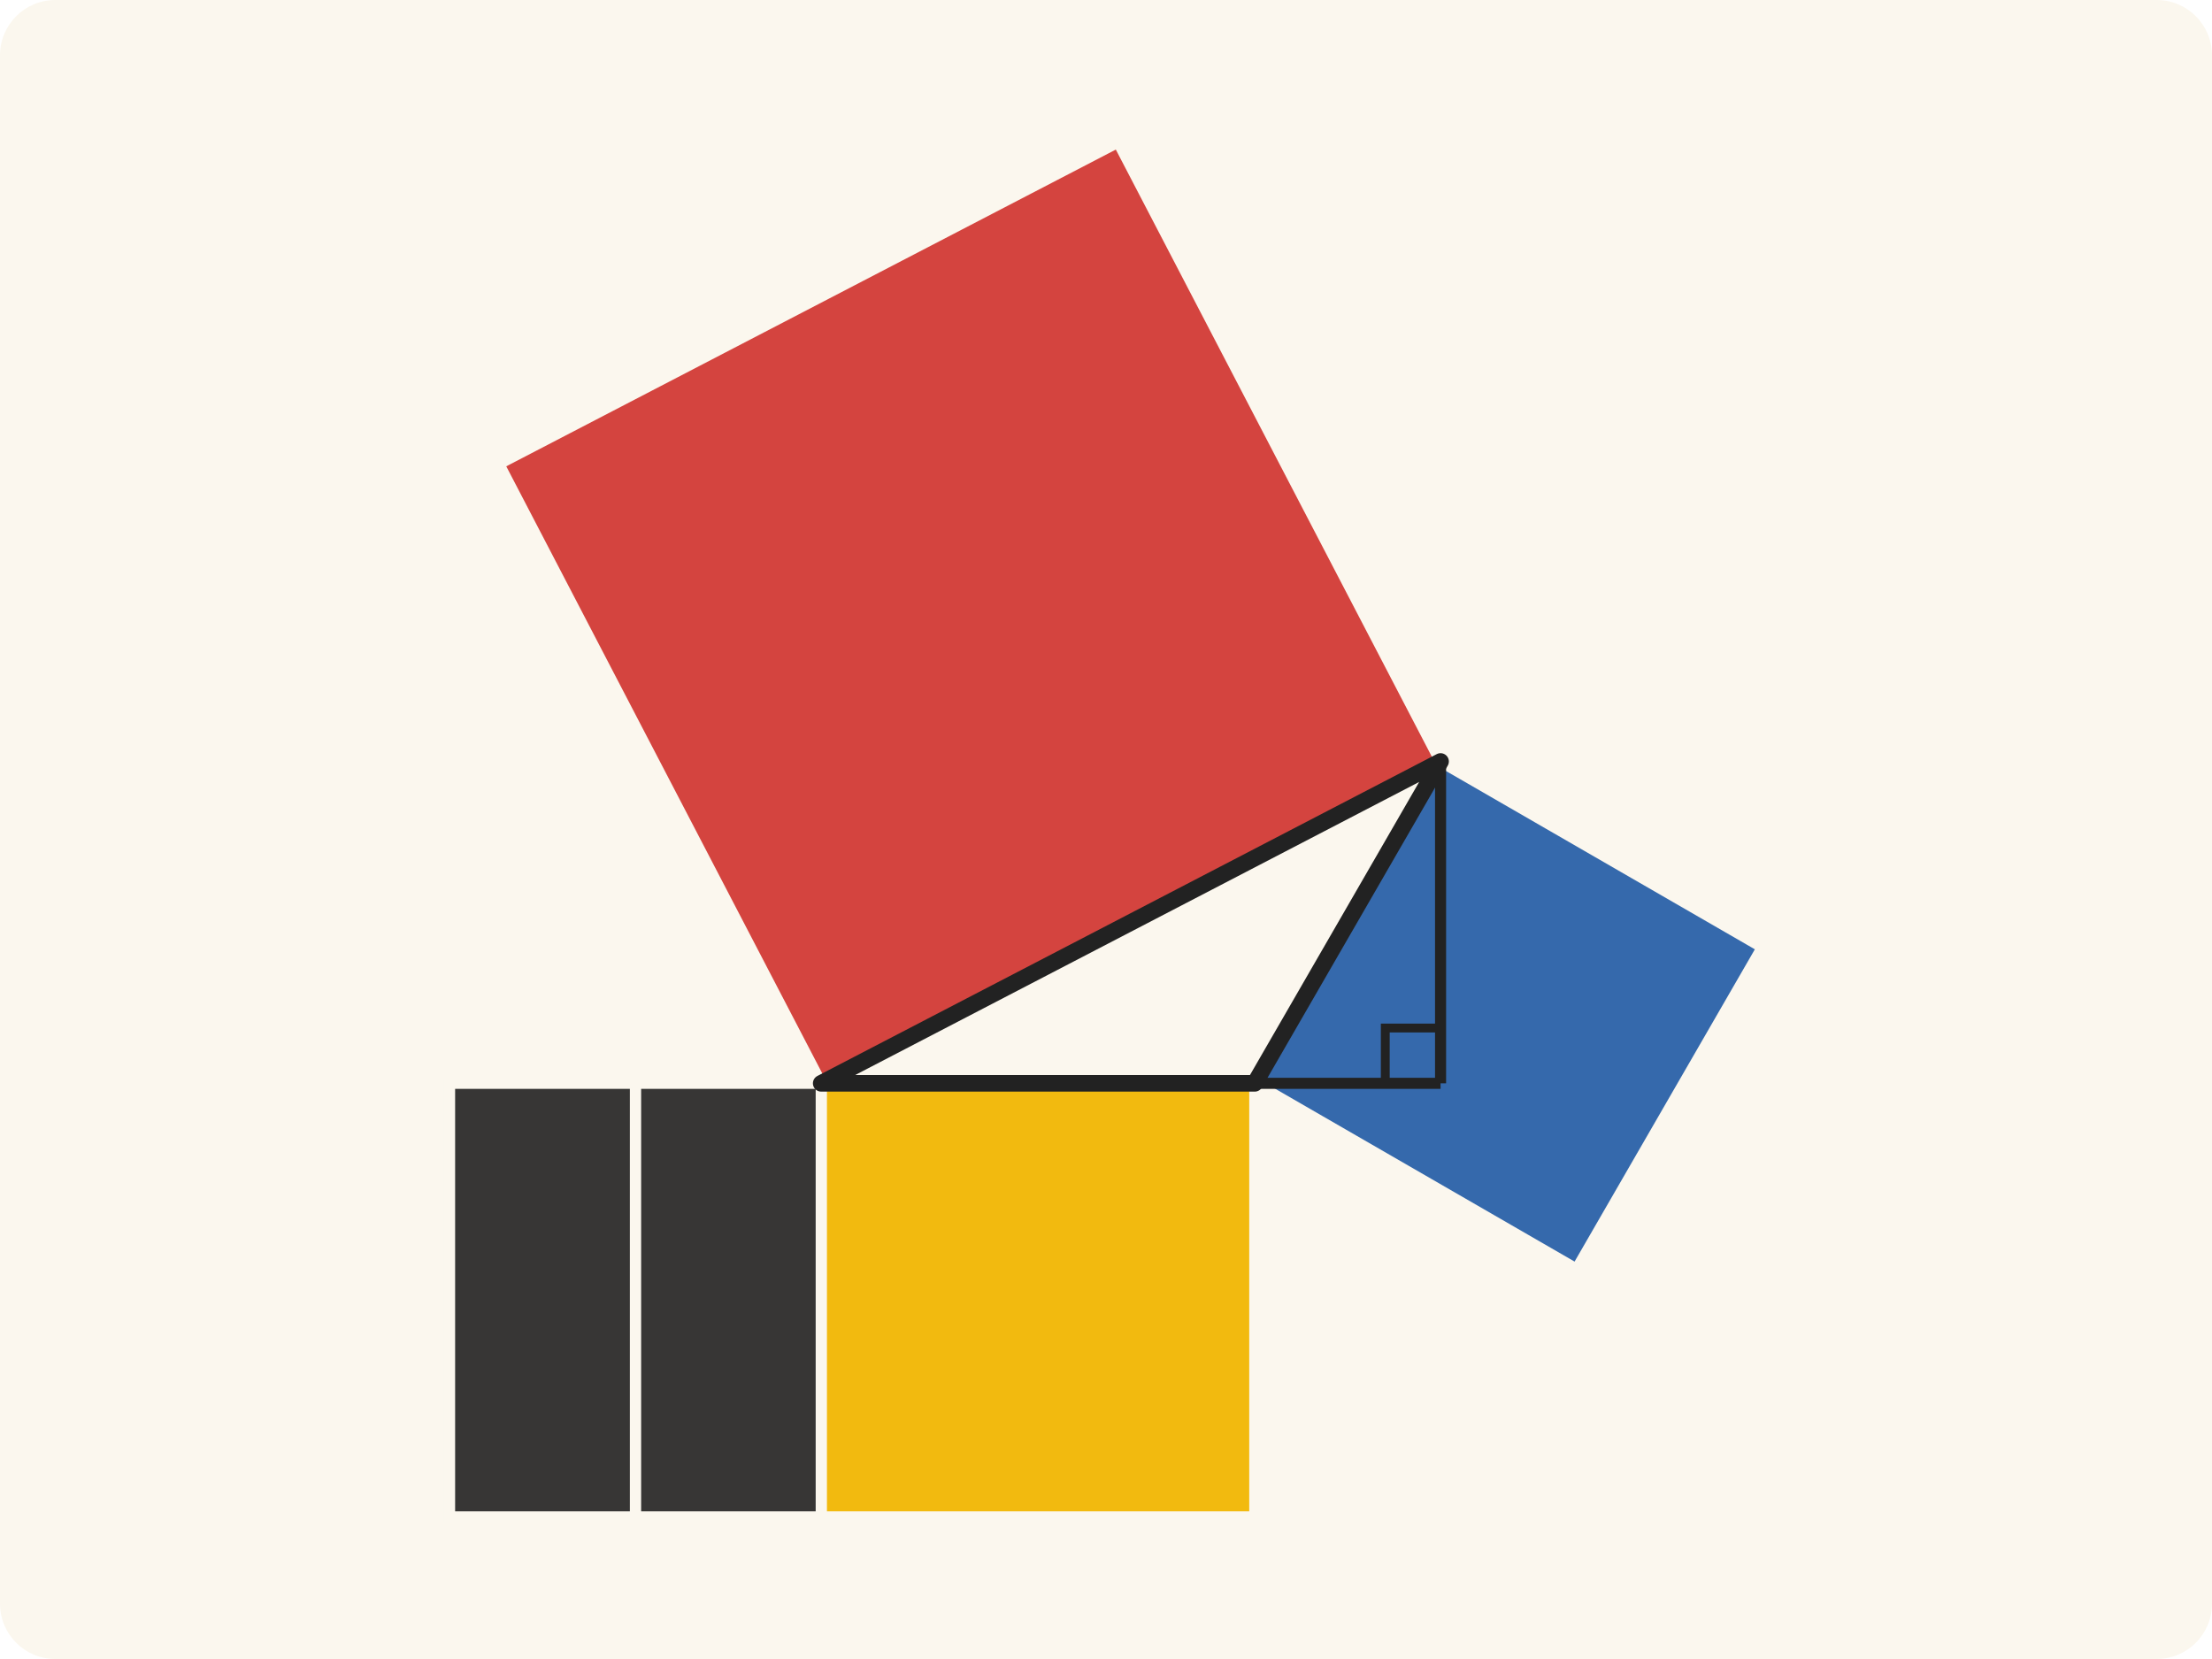
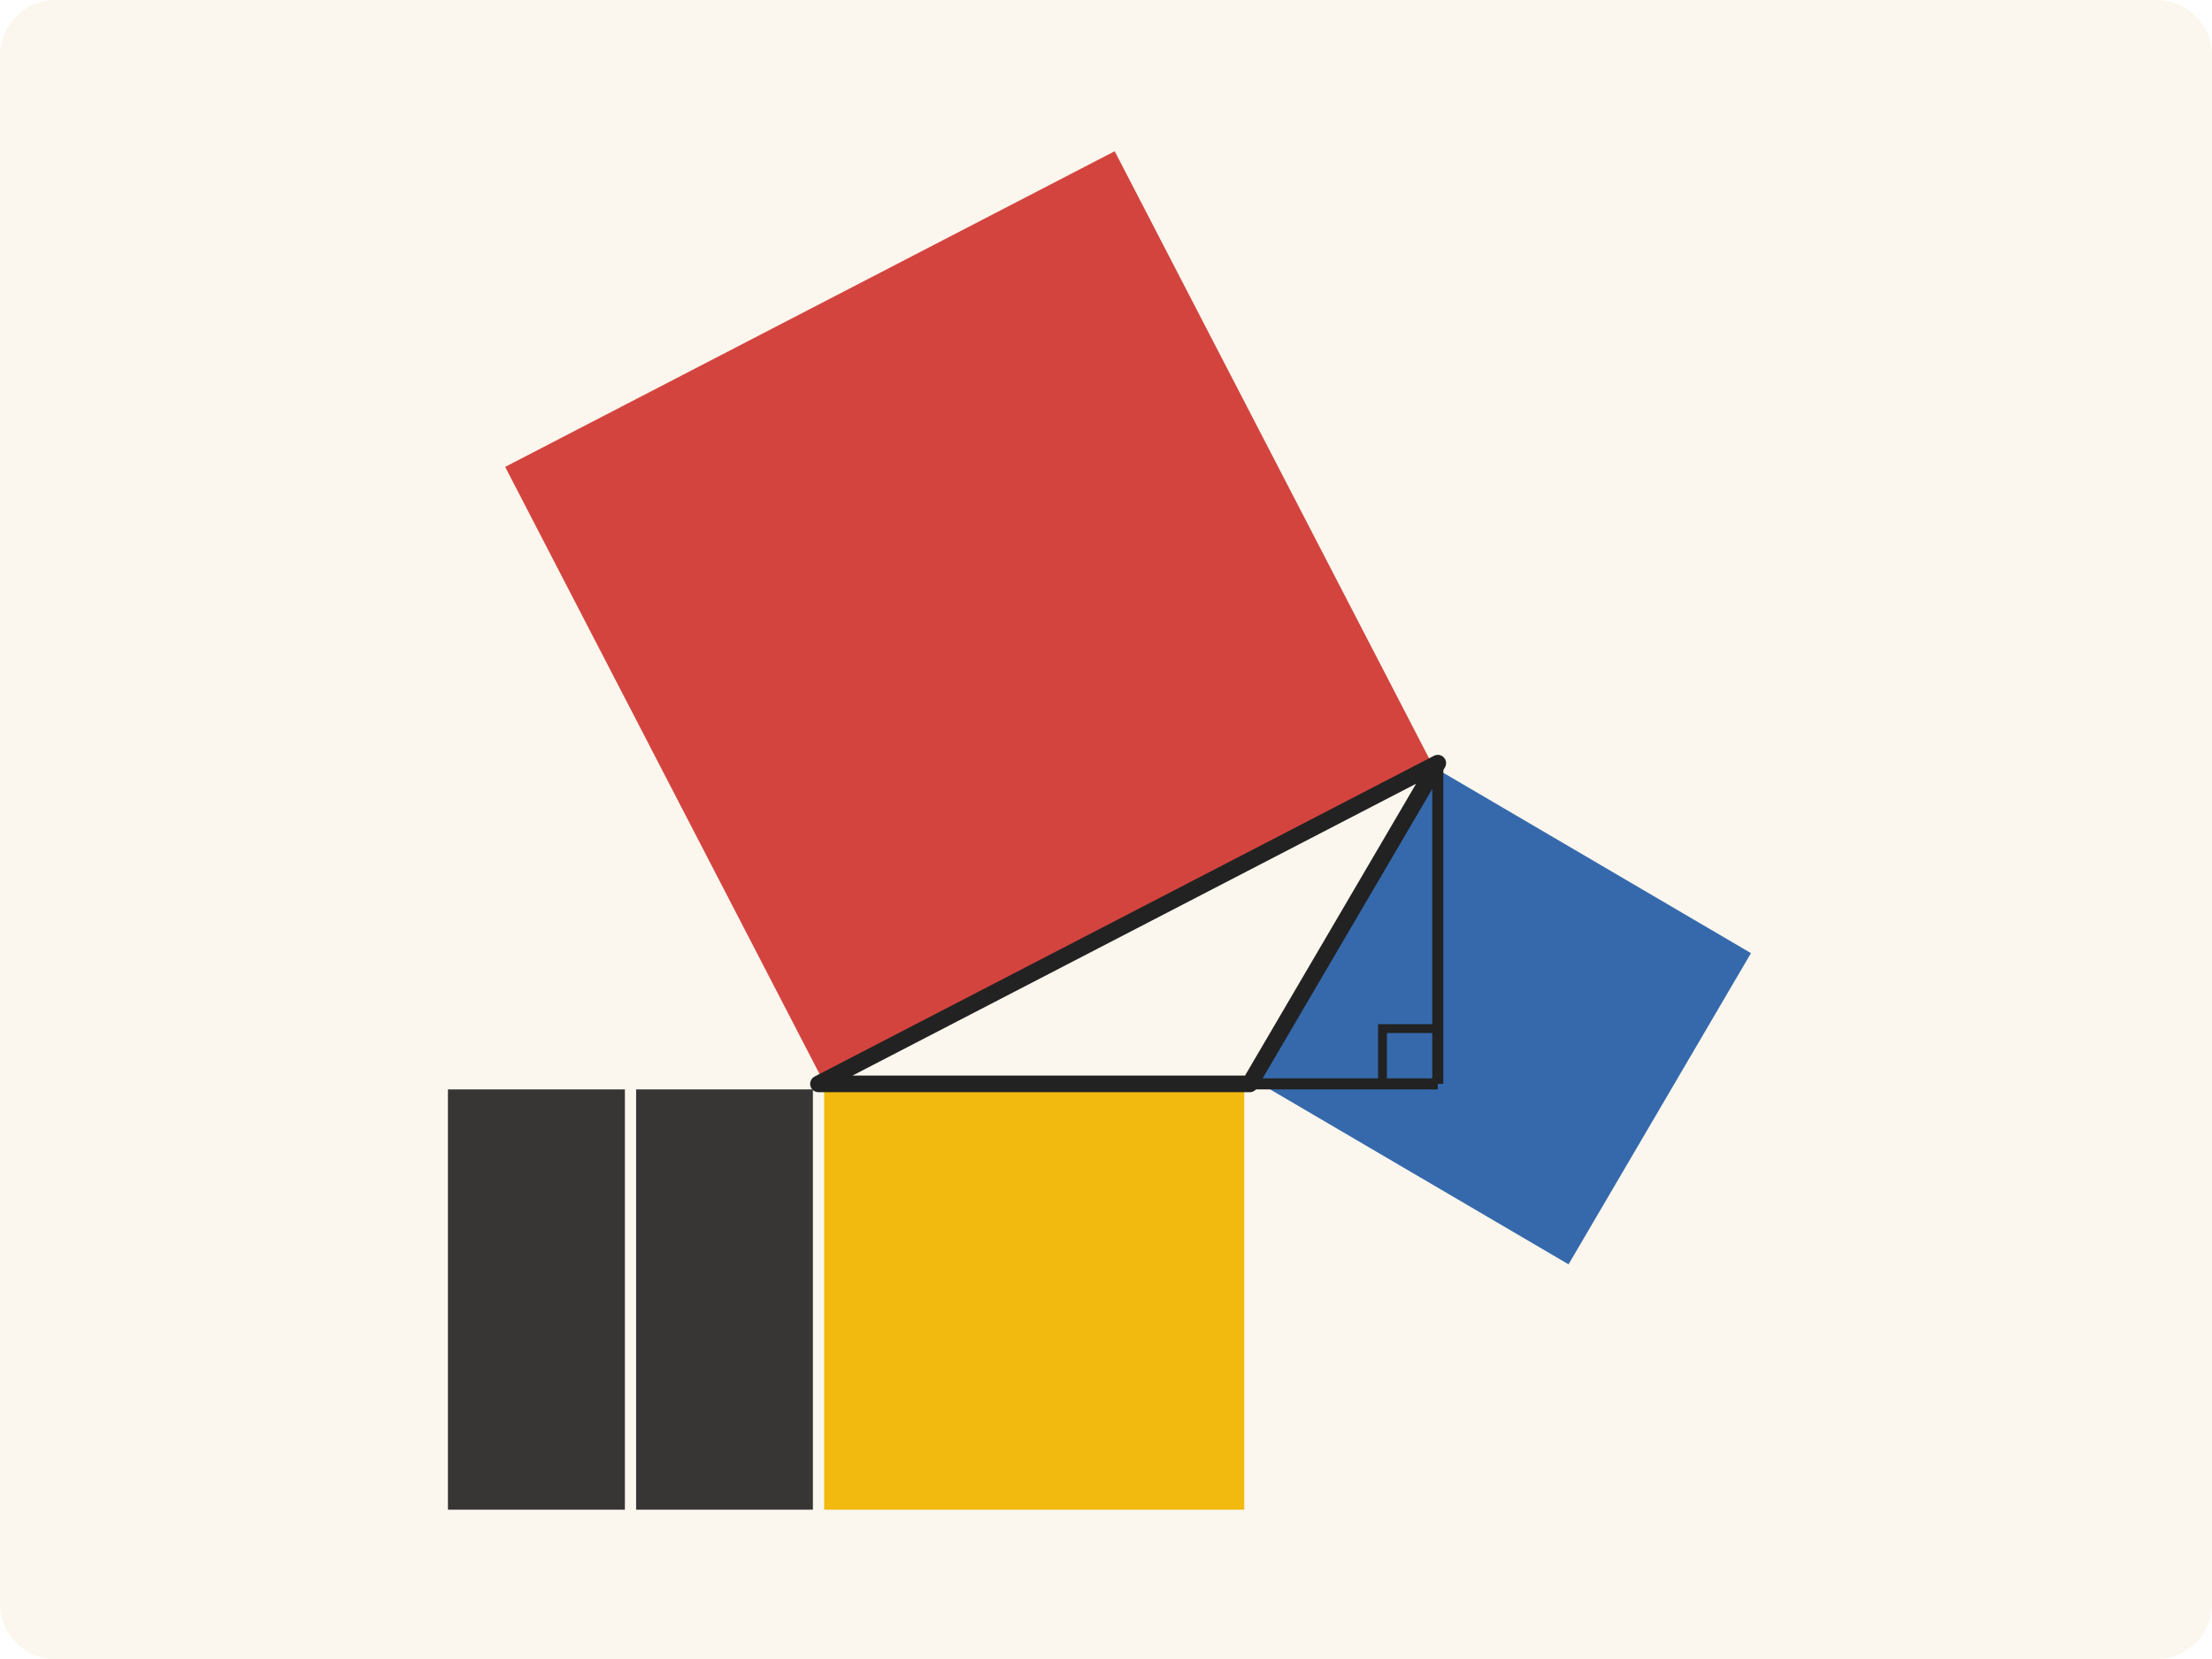
<svg xmlns="http://www.w3.org/2000/svg" viewBox="0 0 400 300" font-family="Georgia, 'Times New Roman', serif">
  <rect x="0" y="0" width="400" height="300" rx="10" fill="#fbf7ee" />
-   <polygon points="148.5,195.9 260.5,137.7 202.2,25.7 90.2,83.9" fill="#d0312d" fill-opacity="0.9" stroke="#fbf7ee" stroke-width="2" stroke-linejoin="miter" />
-   <polygon points="226.9,195.9 260.5,137.7 318.7,171.3 285.1,229.5" fill="#1f5aa6" fill-opacity="0.9" stroke="#fbf7ee" stroke-width="2" stroke-linejoin="miter" />
-   <polygon points="148.5,195.9 226.9,195.9 226.9,274.3 148.5,274.3" fill="#f2b705" fill-opacity="0.95" stroke="#fbf7ee" stroke-width="2" stroke-linejoin="miter" />
-   <polygon points="114.9,274.3 148.5,274.3 148.5,195.9 114.9,195.9" fill="#222222" fill-opacity="0.9" stroke="#fbf7ee" stroke-width="2" stroke-linejoin="miter" />
-   <polygon points="81.3,274.3 114.9,274.3 114.9,195.9 81.3,195.9" fill="#222222" fill-opacity="0.9" stroke="#fbf7ee" stroke-width="2" stroke-linejoin="miter" />
-   <line x1="226.9" y1="195.9" x2="260.5" y2="195.9" stroke="#222222" stroke-width="2" stroke-linecap="butt" />
-   <line x1="260.5" y1="195.9" x2="260.5" y2="137.7" stroke="#222222" stroke-width="2" stroke-linecap="butt" />
-   <polyline points="250.5,195.9 250.5,185.9 260.5,185.9" fill="none" stroke="#222222" stroke-width="1.6" />
-   <polygon points="226.9,195.9 260.5,137.7 148.5,195.9" fill="none" stroke="#222222" stroke-width="3" stroke-linejoin="round" />
+   <polygon points="148.0,196.0 260.0,138.0 202.0,26.0 90.0,84.0" fill="#d0312d" fill-opacity="0.9" stroke="#fbf7ee" stroke-width="2" stroke-linejoin="miter" />
+   <polygon points="226.0,196.0 260.0,138.0 318.0,172.0 284.0,230.0" fill="#1f5aa6" fill-opacity="0.9" stroke="#fbf7ee" stroke-width="2" stroke-linejoin="miter" />
+   <polygon points="148.0,196.0 226.0,196.0 226.0,274.0 148.0,274.0" fill="#f2b705" fill-opacity="0.95" stroke="#fbf7ee" stroke-width="2" stroke-linejoin="miter" />
+   <polygon points="114.0,274.0 148.0,274.0 148.0,196.0 114.0,196.0" fill="#222222" fill-opacity="0.9" stroke="#fbf7ee" stroke-width="2" stroke-linejoin="miter" />
+   <polygon points="80.0,274.0 114.0,274.0 114.0,196.0 80.0,196.0" fill="#222222" fill-opacity="0.9" stroke="#fbf7ee" stroke-width="2" stroke-linejoin="miter" />
+   <line x1="226.0" y1="196.0" x2="260.0" y2="196.0" stroke="#222222" stroke-width="2" stroke-linecap="butt" />
+   <line x1="260.0" y1="196.0" x2="260.0" y2="138.0" stroke="#222222" stroke-width="2" stroke-linecap="butt" />
+   <polyline points="250.0,196.0 250.0,186.0 260.0,186.0" fill="none" stroke="#222222" stroke-width="1.6" />
+   <polygon points="226.0,196.0 260.0,138.0 148.0,196.0" fill="none" stroke="#222222" stroke-width="3" stroke-linejoin="round" />
</svg>
